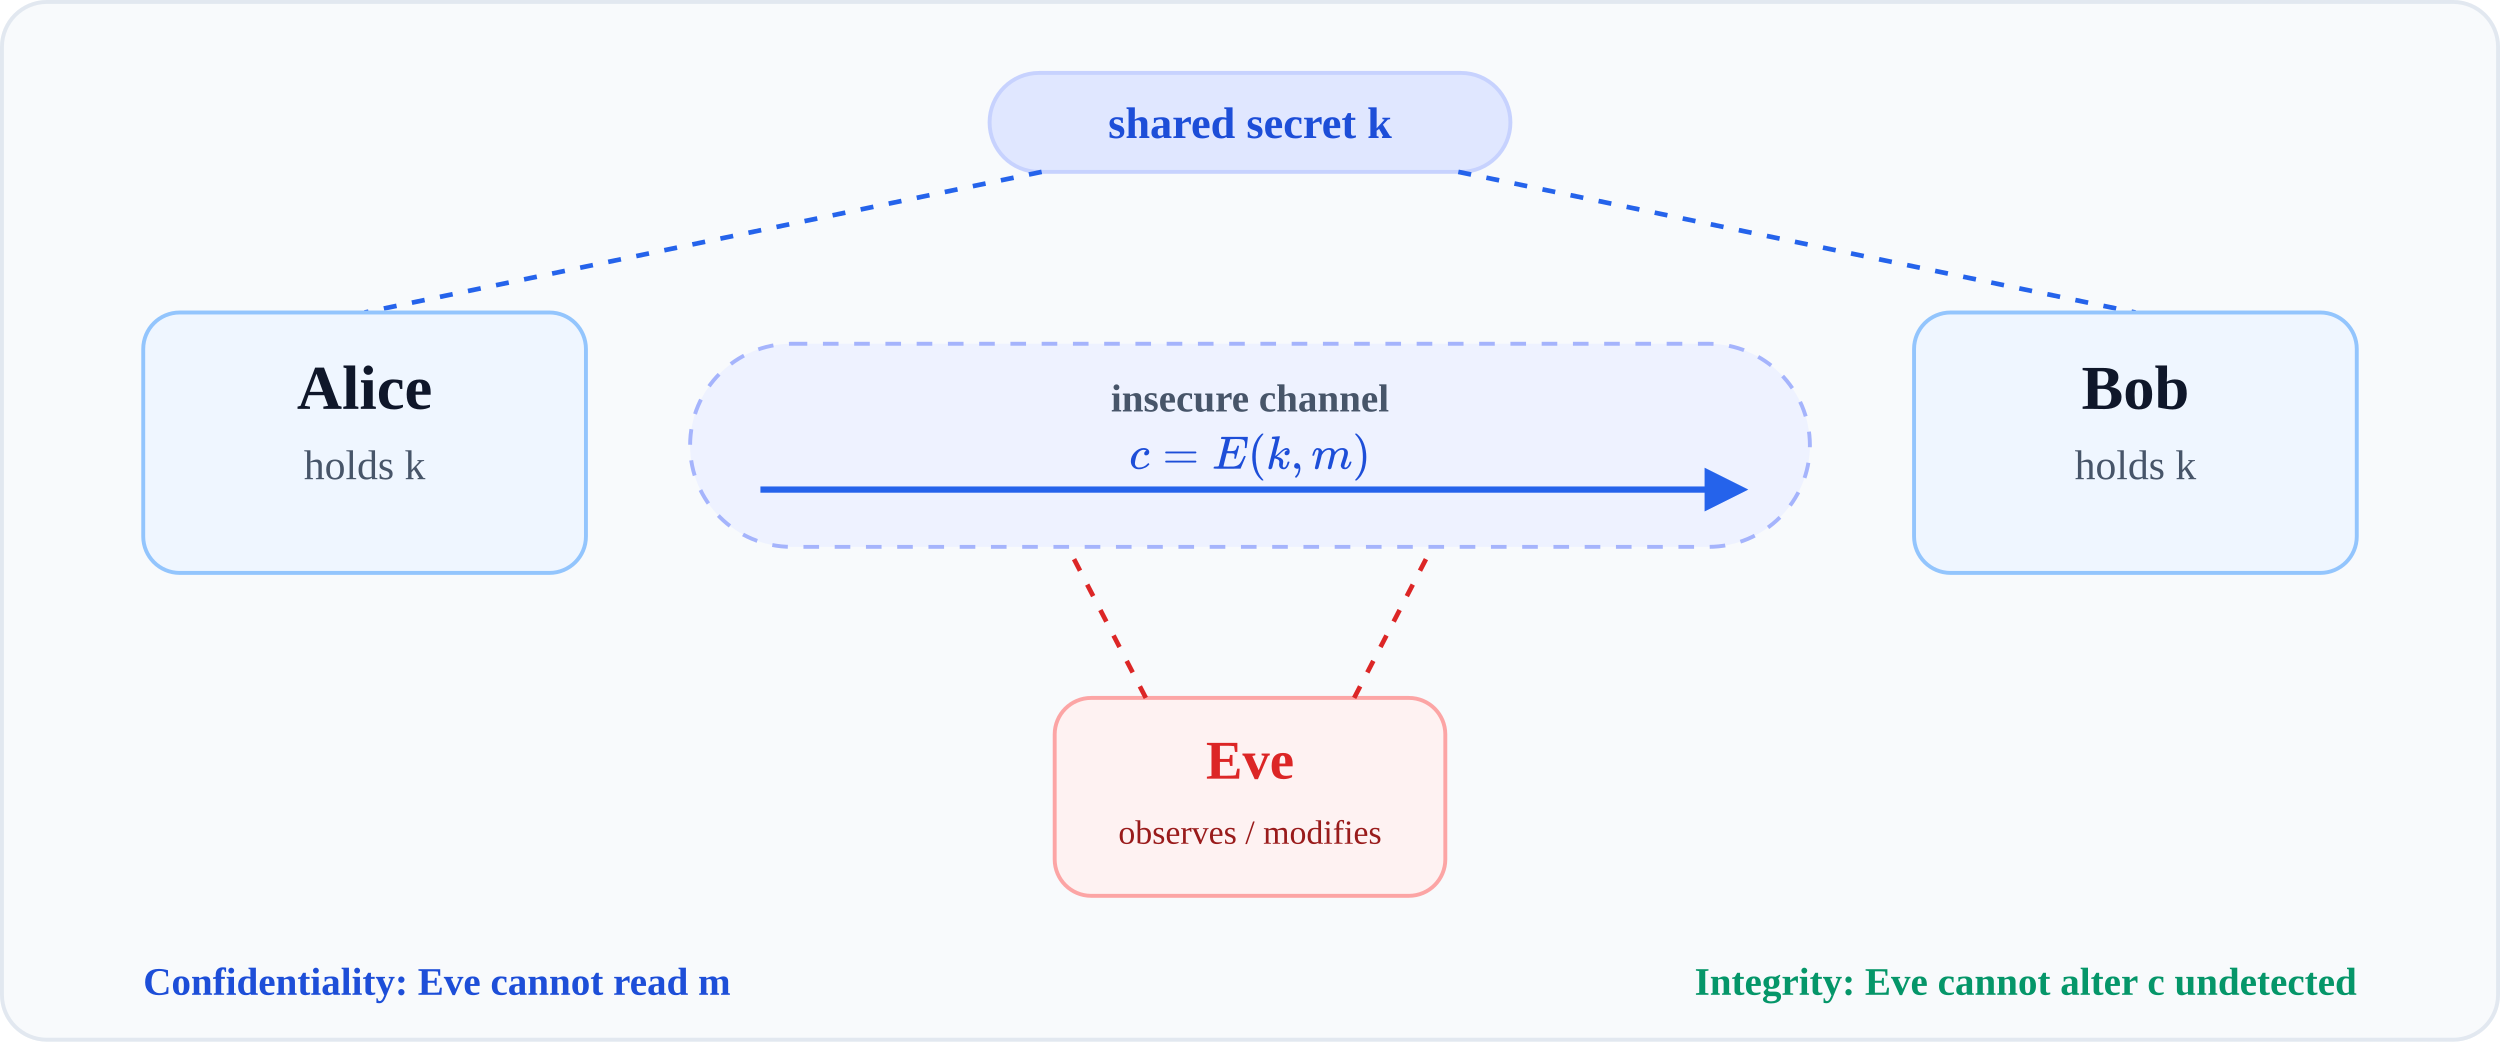
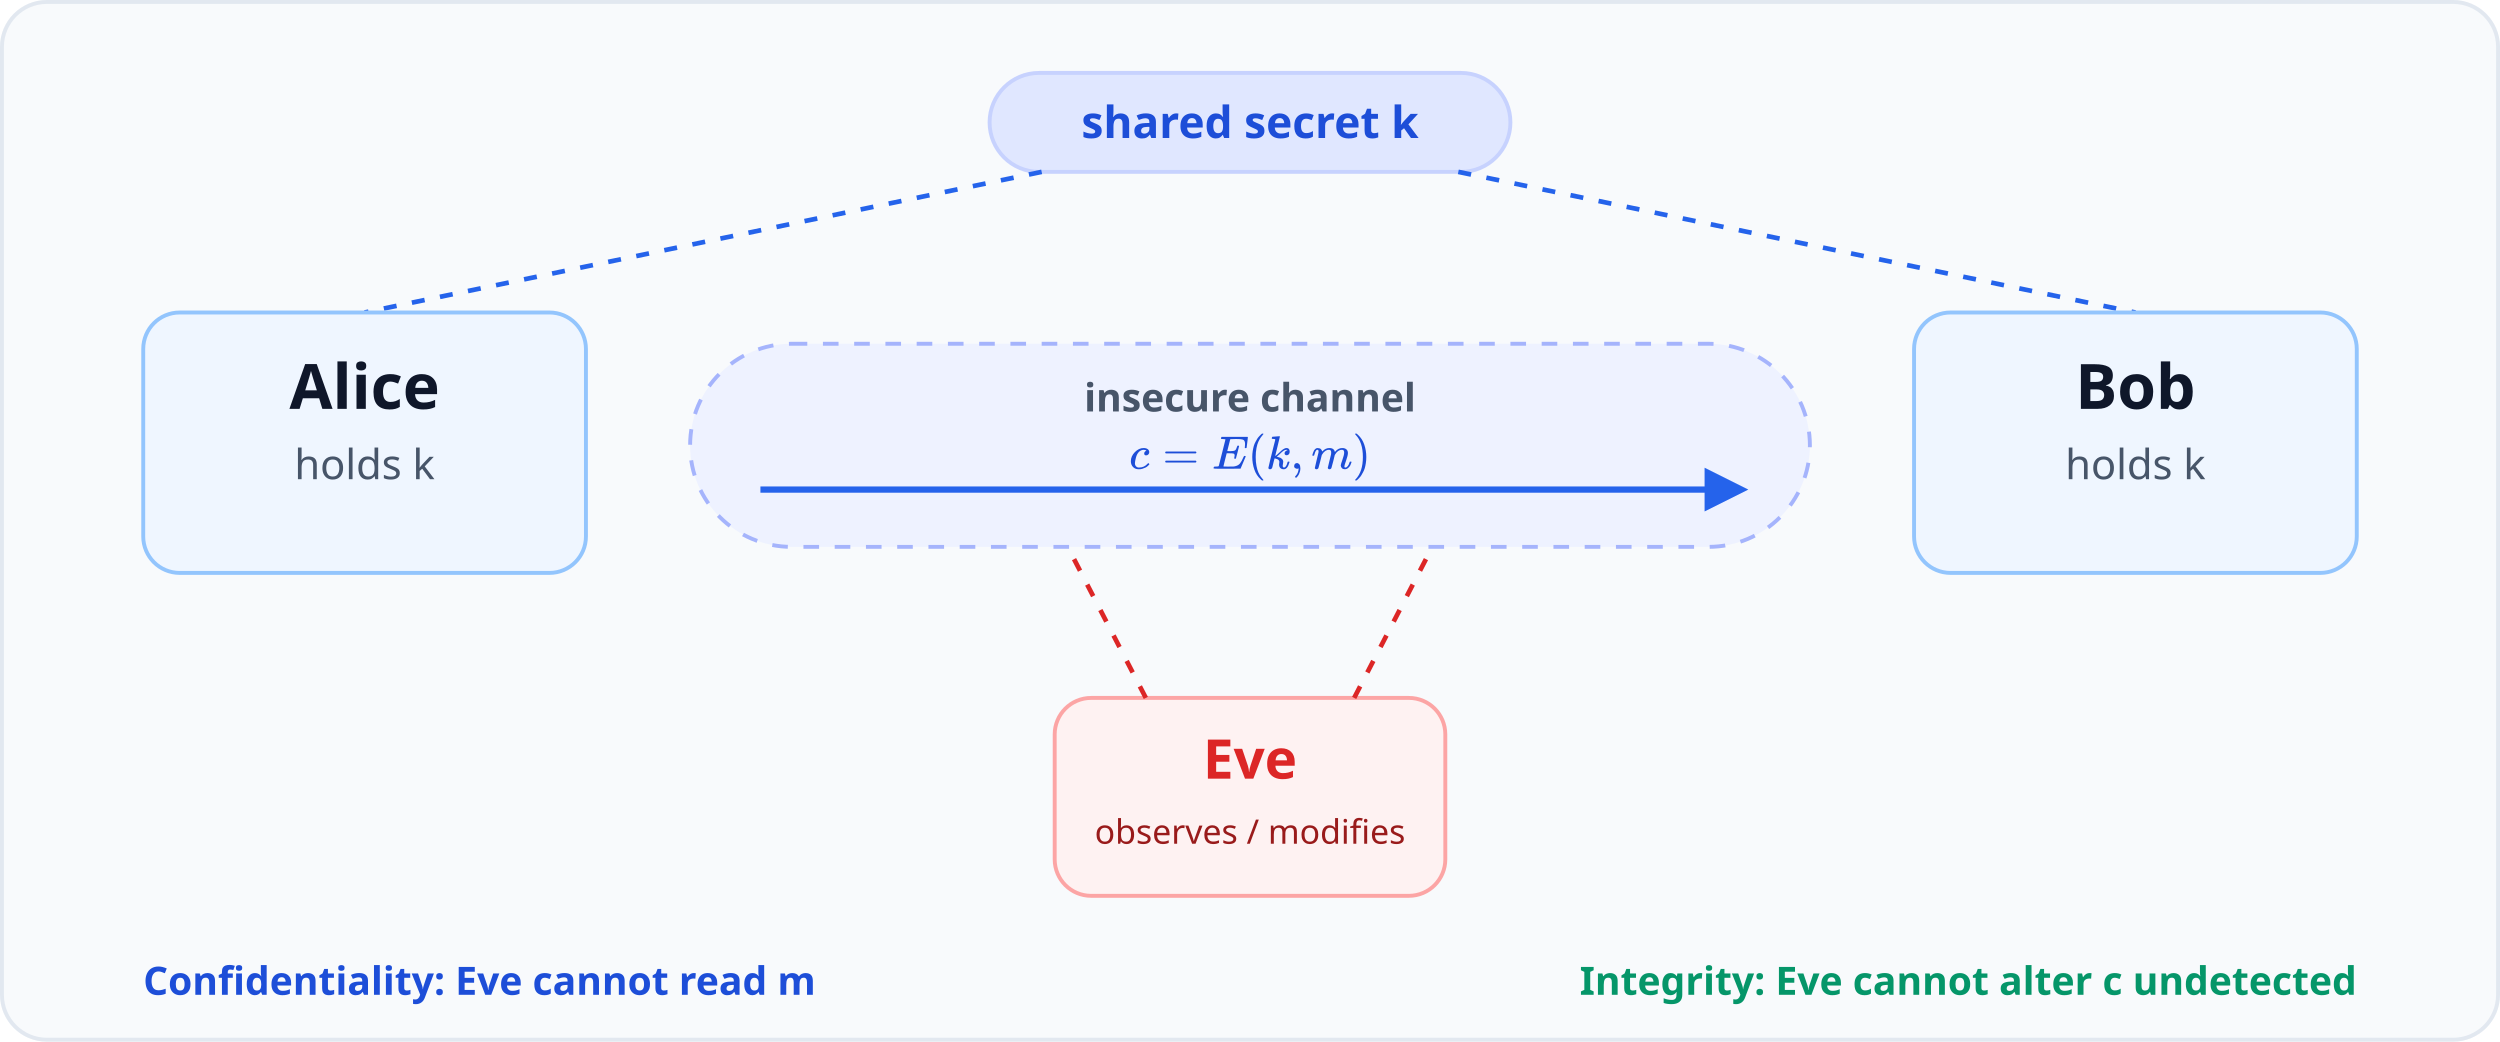
- <svg xmlns="http://www.w3.org/2000/svg" xmlns:xlink="http://www.w3.org/1999/xlink" viewBox="0 0 960 400" width="960" height="400" role="img" aria-labelledby="t d">
+ <svg xmlns="http://www.w3.org/2000/svg" xmlns:xlink="http://www.w3.org/1999/xlink" viewBox="0 0 960 400" width="960" height="400" font-family="sans-serif" role="img" aria-labelledby="t d">
  <defs>
    <marker id="arrowBlue" viewBox="0 0 10 10" refX="8" refY="5" markerWidth="7" markerHeight="7" orient="auto-start-reverse">
      <path d="M 0 0 L 10 5 L 0 10 z" fill="#2563eb" />
    </marker>
    <marker id="arrowRed" viewBox="0 0 10 10" refX="8" refY="5" markerWidth="7" markerHeight="7" orient="auto-start-reverse">
      <path d="M 0 0 L 10 5 L 0 10 z" fill="#dc2626" />
    </marker>
    <marker id="arrowAmber" viewBox="0 0 10 10" refX="8" refY="5" markerWidth="7" markerHeight="7" orient="auto-start-reverse">
      <path d="M 0 0 L 10 5 L 0 10 z" fill="#d97706" />
    </marker>
    <marker id="arrowGray" viewBox="0 0 10 10" refX="8" refY="5" markerWidth="7" markerHeight="7" orient="auto-start-reverse">
      <path d="M 0 0 L 10 5 L 0 10 z" fill="#64748b" />
    </marker>
    <marker id="arrowGreen" viewBox="0 0 10 10" refX="8" refY="5" markerWidth="7" markerHeight="7" orient="auto-start-reverse">
      <path d="M 0 0 L 10 5 L 0 10 z" fill="#059669" />
    </marker>
  </defs>
  <rect width="960" height="400" rx="18" fill="#f8fafc" />
  <rect x="0.75" y="0.75" width="958.5" height="398.5" rx="17.25" fill="none" stroke="#e2e8f0" stroke-width="1.5" />
  <rect x="380" y="28" width="200" height="38" rx="19" fill="#e0e7ff" stroke="#c7d2fe" stroke-width="1.5" />
  <text x="480" y="53" font-size="17" fill="#1d4ed8" text-anchor="middle" font-weight="700">shared secret  k</text>
  <line x1="400" y1="66" x2="140" y2="120" stroke="#2563eb" stroke-width="1.8" stroke-dasharray="5 6" />
  <line x1="560" y1="66" x2="820" y2="120" stroke="#2563eb" stroke-width="1.8" stroke-dasharray="5 6" />
  <rect x="55" y="120" width="170" height="100" rx="14" fill="#eff6ff" stroke="#93c5fd" stroke-width="1.5" />
  <text x="140" y="157" font-size="24" fill="#0f172a" text-anchor="middle" font-weight="700">Alice</text>
  <text x="140" y="184" font-size="16" fill="#475569" text-anchor="middle" font-weight="400">holds  k</text>
  <rect x="735" y="120" width="170" height="100" rx="14" fill="#eff6ff" stroke="#93c5fd" stroke-width="1.5" />
  <text x="820" y="157" font-size="24" fill="#0f172a" text-anchor="middle" font-weight="700">Bob</text>
  <text x="820" y="184" font-size="16" fill="#475569" text-anchor="middle" font-weight="400">holds  k</text>
  <rect x="265" y="132" width="430" height="78" rx="39" fill="#eef2ff" stroke="#a5b4fc" stroke-width="1.5" stroke-dasharray="6 6" />
  <text x="480" y="158" font-size="15" fill="#475569" text-anchor="middle" font-weight="600">insecure channel</text>
  <line x1="292" y1="188" x2="668" y2="188" stroke="#2563eb" stroke-width="2.4" marker-end="url(#arrowBlue)" />
  <g role="img" aria-label="c = E(k, m)" data-tex="c = E(k, m)" transform="translate(433.63 180) scale(0.018)">
    <defs>
      <path id="MJX-6-TEX-I-1D450" d="M34 159Q34 268 120 355T306 442Q362 442 394 418T427 355Q427 326 408 306T360 285Q341 285 330 295T319 325T330 359T352 380T366 386H367Q367 388 361 392T340 400T306 404Q276 404 249 390Q228 381 206 359Q162 315 142 235T121 119Q121 73 147 50Q169 26 205 26H209Q321 26 394 111Q403 121 406 121Q410 121 419 112T429 98T420 83T391 55T346 25T282 0T202 -11Q127 -11 81 37T34 159Z" />
      <path id="MJX-6-TEX-N-3D" d="M56 347Q56 360 70 367H707Q722 359 722 347Q722 336 708 328L390 327H72Q56 332 56 347ZM56 153Q56 168 72 173H708Q722 163 722 153Q722 140 707 133H70Q56 140 56 153Z" />
      <path id="MJX-6-TEX-I-1D438" d="M492 213Q472 213 472 226Q472 230 477 250T482 285Q482 316 461 323T364 330H312Q311 328 277 192T243 52Q243 48 254 48T334 46Q428 46 458 48T518 61Q567 77 599 117T670 248Q680 270 683 272Q690 274 698 274Q718 274 718 261Q613 7 608 2Q605 0 322 0H133Q31 0 31 11Q31 13 34 25Q38 41 42 43T65 46Q92 46 125 49Q139 52 144 61Q146 66 215 342T285 622Q285 629 281 629Q273 632 228 634H197Q191 640 191 642T193 659Q197 676 203 680H757Q764 676 764 669Q764 664 751 557T737 447Q735 440 717 440H705Q698 445 698 453L701 476Q704 500 704 528Q704 558 697 578T678 609T643 625T596 632T532 634H485Q397 633 392 631Q388 629 386 622Q385 619 355 499T324 377Q347 376 372 376H398Q464 376 489 391T534 472Q538 488 540 490T557 493Q562 493 565 493T570 492T572 491T574 487T577 483L544 351Q511 218 508 216Q505 213 492 213Z" />
      <path id="MJX-6-TEX-N-28" d="M94 250Q94 319 104 381T127 488T164 576T202 643T244 695T277 729T302 750H315H319Q333 750 333 741Q333 738 316 720T275 667T226 581T184 443T167 250T184 58T225 -81T274 -167T316 -220T333 -241Q333 -250 318 -250H315H302L274 -226Q180 -141 137 -14T94 250Z" />
      <path id="MJX-6-TEX-I-1D458" d="M121 647Q121 657 125 670T137 683Q138 683 209 688T282 694Q294 694 294 686Q294 679 244 477Q194 279 194 272Q213 282 223 291Q247 309 292 354T362 415Q402 442 438 442Q468 442 485 423T503 369Q503 344 496 327T477 302T456 291T438 288Q418 288 406 299T394 328Q394 353 410 369T442 390L458 393Q446 405 434 405H430Q398 402 367 380T294 316T228 255Q230 254 243 252T267 246T293 238T320 224T342 206T359 180T365 147Q365 130 360 106T354 66Q354 26 381 26Q429 26 459 145Q461 153 479 153H483Q499 153 499 144Q499 139 496 130Q455 -11 378 -11Q333 -11 305 15T277 90Q277 108 280 121T283 145Q283 167 269 183T234 206T200 217T182 220H180Q168 178 159 139T145 81T136 44T129 20T122 7T111 -2Q98 -11 83 -11Q66 -11 57 -1T48 16Q48 26 85 176T158 471L195 616Q196 629 188 632T149 637H144Q134 637 131 637T124 640T121 647Z" />
      <path id="MJX-6-TEX-N-2C" d="M78 35T78 60T94 103T137 121Q165 121 187 96T210 8Q210 -27 201 -60T180 -117T154 -158T130 -185T117 -194Q113 -194 104 -185T95 -172Q95 -168 106 -156T131 -126T157 -76T173 -3V9L172 8Q170 7 167 6T161 3T152 1T140 0Q113 0 96 17Z" />
      <path id="MJX-6-TEX-I-1D45A" d="M21 287Q22 293 24 303T36 341T56 388T88 425T132 442T175 435T205 417T221 395T229 376L231 369Q231 367 232 367L243 378Q303 442 384 442Q401 442 415 440T441 433T460 423T475 411T485 398T493 385T497 373T500 364T502 357L510 367Q573 442 659 442Q713 442 746 415T780 336Q780 285 742 178T704 50Q705 36 709 31T724 26Q752 26 776 56T815 138Q818 149 821 151T837 153Q857 153 857 145Q857 144 853 130Q845 101 831 73T785 17T716 -10Q669 -10 648 17T627 73Q627 92 663 193T700 345Q700 404 656 404H651Q565 404 506 303L499 291L466 157Q433 26 428 16Q415 -11 385 -11Q372 -11 364 -4T353 8T350 18Q350 29 384 161L420 307Q423 322 423 345Q423 404 379 404H374Q288 404 229 303L222 291L189 157Q156 26 151 16Q138 -11 108 -11Q95 -11 87 -5T76 7T74 17Q74 30 112 181Q151 335 151 342Q154 357 154 369Q154 405 129 405Q107 405 92 377T69 316T57 280Q55 278 41 278H27Q21 284 21 287Z" />
      <path id="MJX-6-TEX-N-29" d="M60 749L64 750Q69 750 74 750H86L114 726Q208 641 251 514T294 250Q294 182 284 119T261 12T224 -76T186 -143T145 -194T113 -227T90 -246Q87 -249 86 -250H74Q66 -250 63 -250T58 -247T55 -238Q56 -237 66 -225Q221 -64 221 250T66 725Q56 737 55 738Q55 746 60 749Z" />
    </defs>
    <g stroke="#1d4ed8" fill="#1d4ed8" stroke-width="0" transform="scale(1,-1)">
      <g data-mml-node="math">
        <g data-mml-node="mi">
          <use data-c="1D450" xlink:href="#MJX-6-TEX-I-1D450" />
        </g>
        <g data-mml-node="mo" transform="translate(710.8,0)">
          <use data-c="3D" xlink:href="#MJX-6-TEX-N-3D" />
        </g>
        <g data-mml-node="mi" transform="translate(1766.6,0)">
          <use data-c="1D438" xlink:href="#MJX-6-TEX-I-1D438" />
        </g>
        <g data-mml-node="mo" transform="translate(2530.6,0)">
          <use data-c="28" xlink:href="#MJX-6-TEX-N-28" />
        </g>
        <g data-mml-node="mi" transform="translate(2919.6,0)">
          <use data-c="1D458" xlink:href="#MJX-6-TEX-I-1D458" />
        </g>
        <g data-mml-node="mo" transform="translate(3440.6,0)">
          <use data-c="2C" xlink:href="#MJX-6-TEX-N-2C" />
        </g>
        <g data-mml-node="mi" transform="translate(3885.2,0)">
          <use data-c="1D45A" xlink:href="#MJX-6-TEX-I-1D45A" />
        </g>
        <g data-mml-node="mo" transform="translate(4763.2,0)">
          <use data-c="29" xlink:href="#MJX-6-TEX-N-29" />
        </g>
      </g>
    </g>
  </g>
  <rect x="405" y="268" width="150" height="76" rx="14" fill="#fef2f2" stroke="#fca5a5" stroke-width="1.5" />
  <text x="480" y="299" font-size="21" fill="#dc2626" text-anchor="middle" font-weight="700">Eve</text>
  <text x="480" y="324" font-size="13" fill="#991b1b" text-anchor="middle" font-weight="400">observes / modifies</text>
  <line x1="440" y1="268" x2="410" y2="210" stroke="#dc2626" stroke-width="1.8" stroke-dasharray="5 6" />
  <line x1="520" y1="268" x2="550" y2="210" stroke="#dc2626" stroke-width="1.8" stroke-dasharray="5 6" />
  <text x="55" y="382" font-size="15" fill="#1d4ed8" text-anchor="start" font-weight="600">Confidentiality: Eve cannot read  m</text>
  <text x="905" y="382" font-size="15" fill="#059669" text-anchor="end" font-weight="600">Integrity: Eve cannot alter  c  undetected</text>
</svg>
